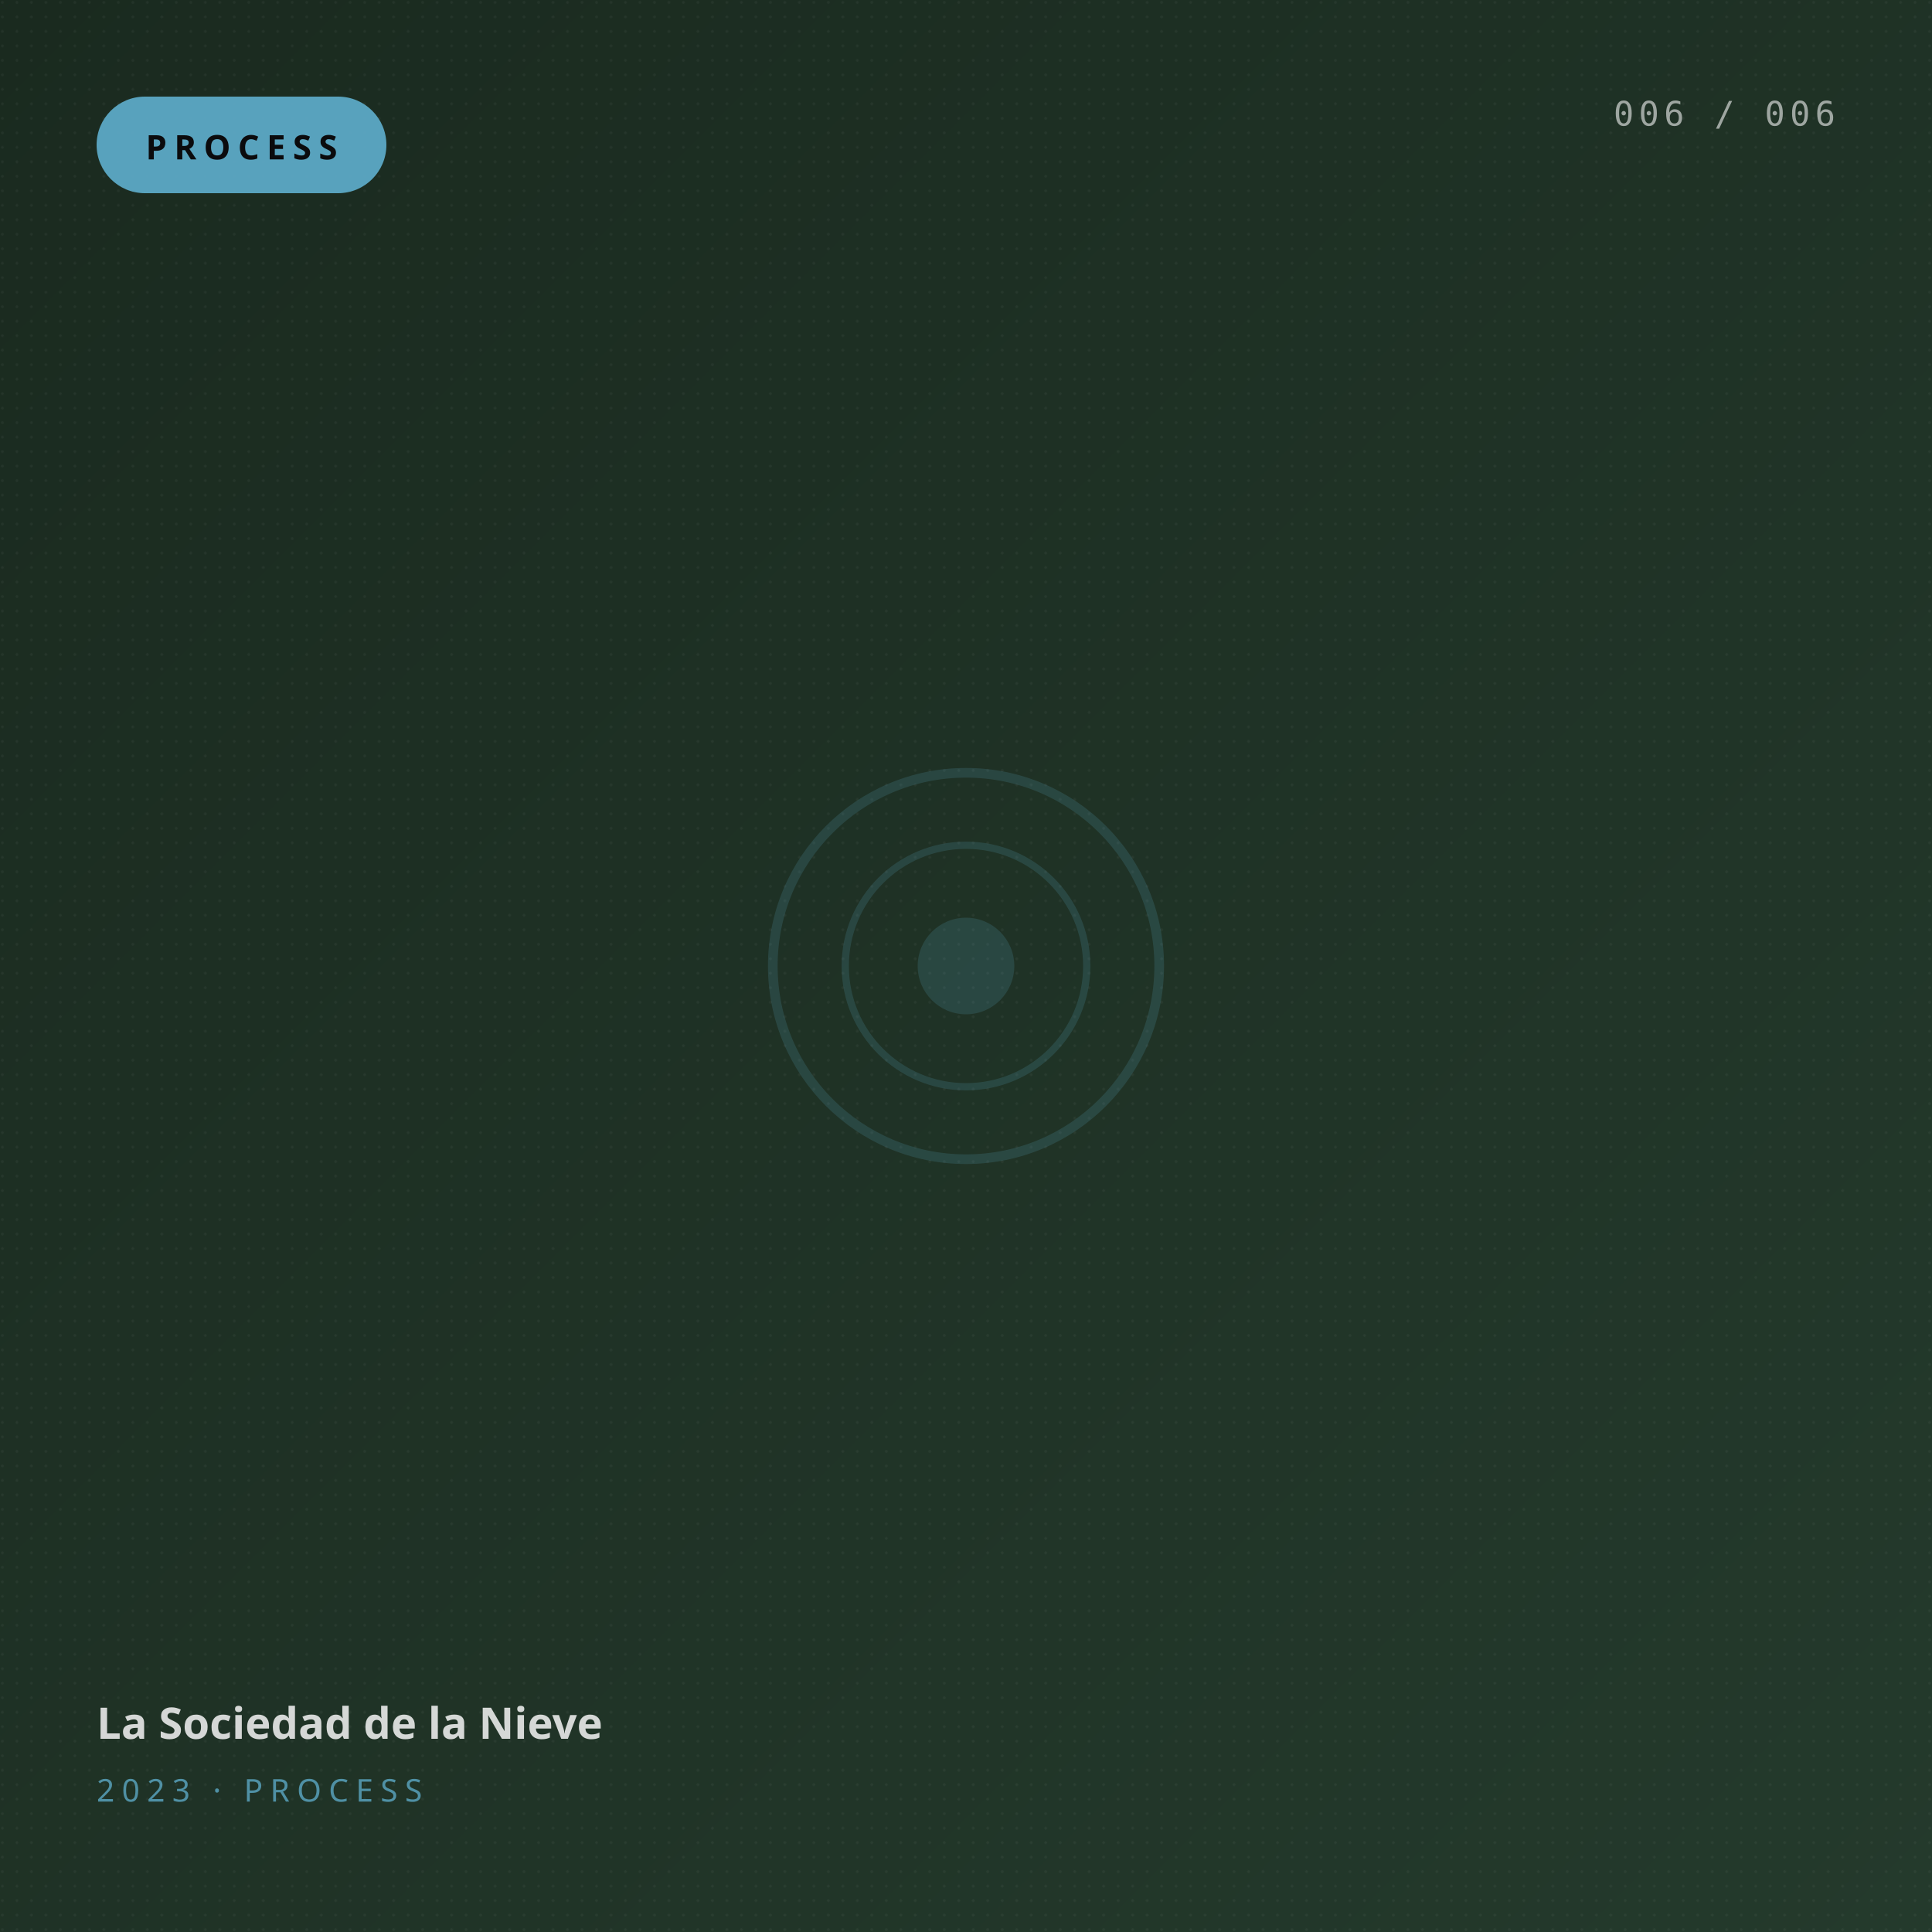
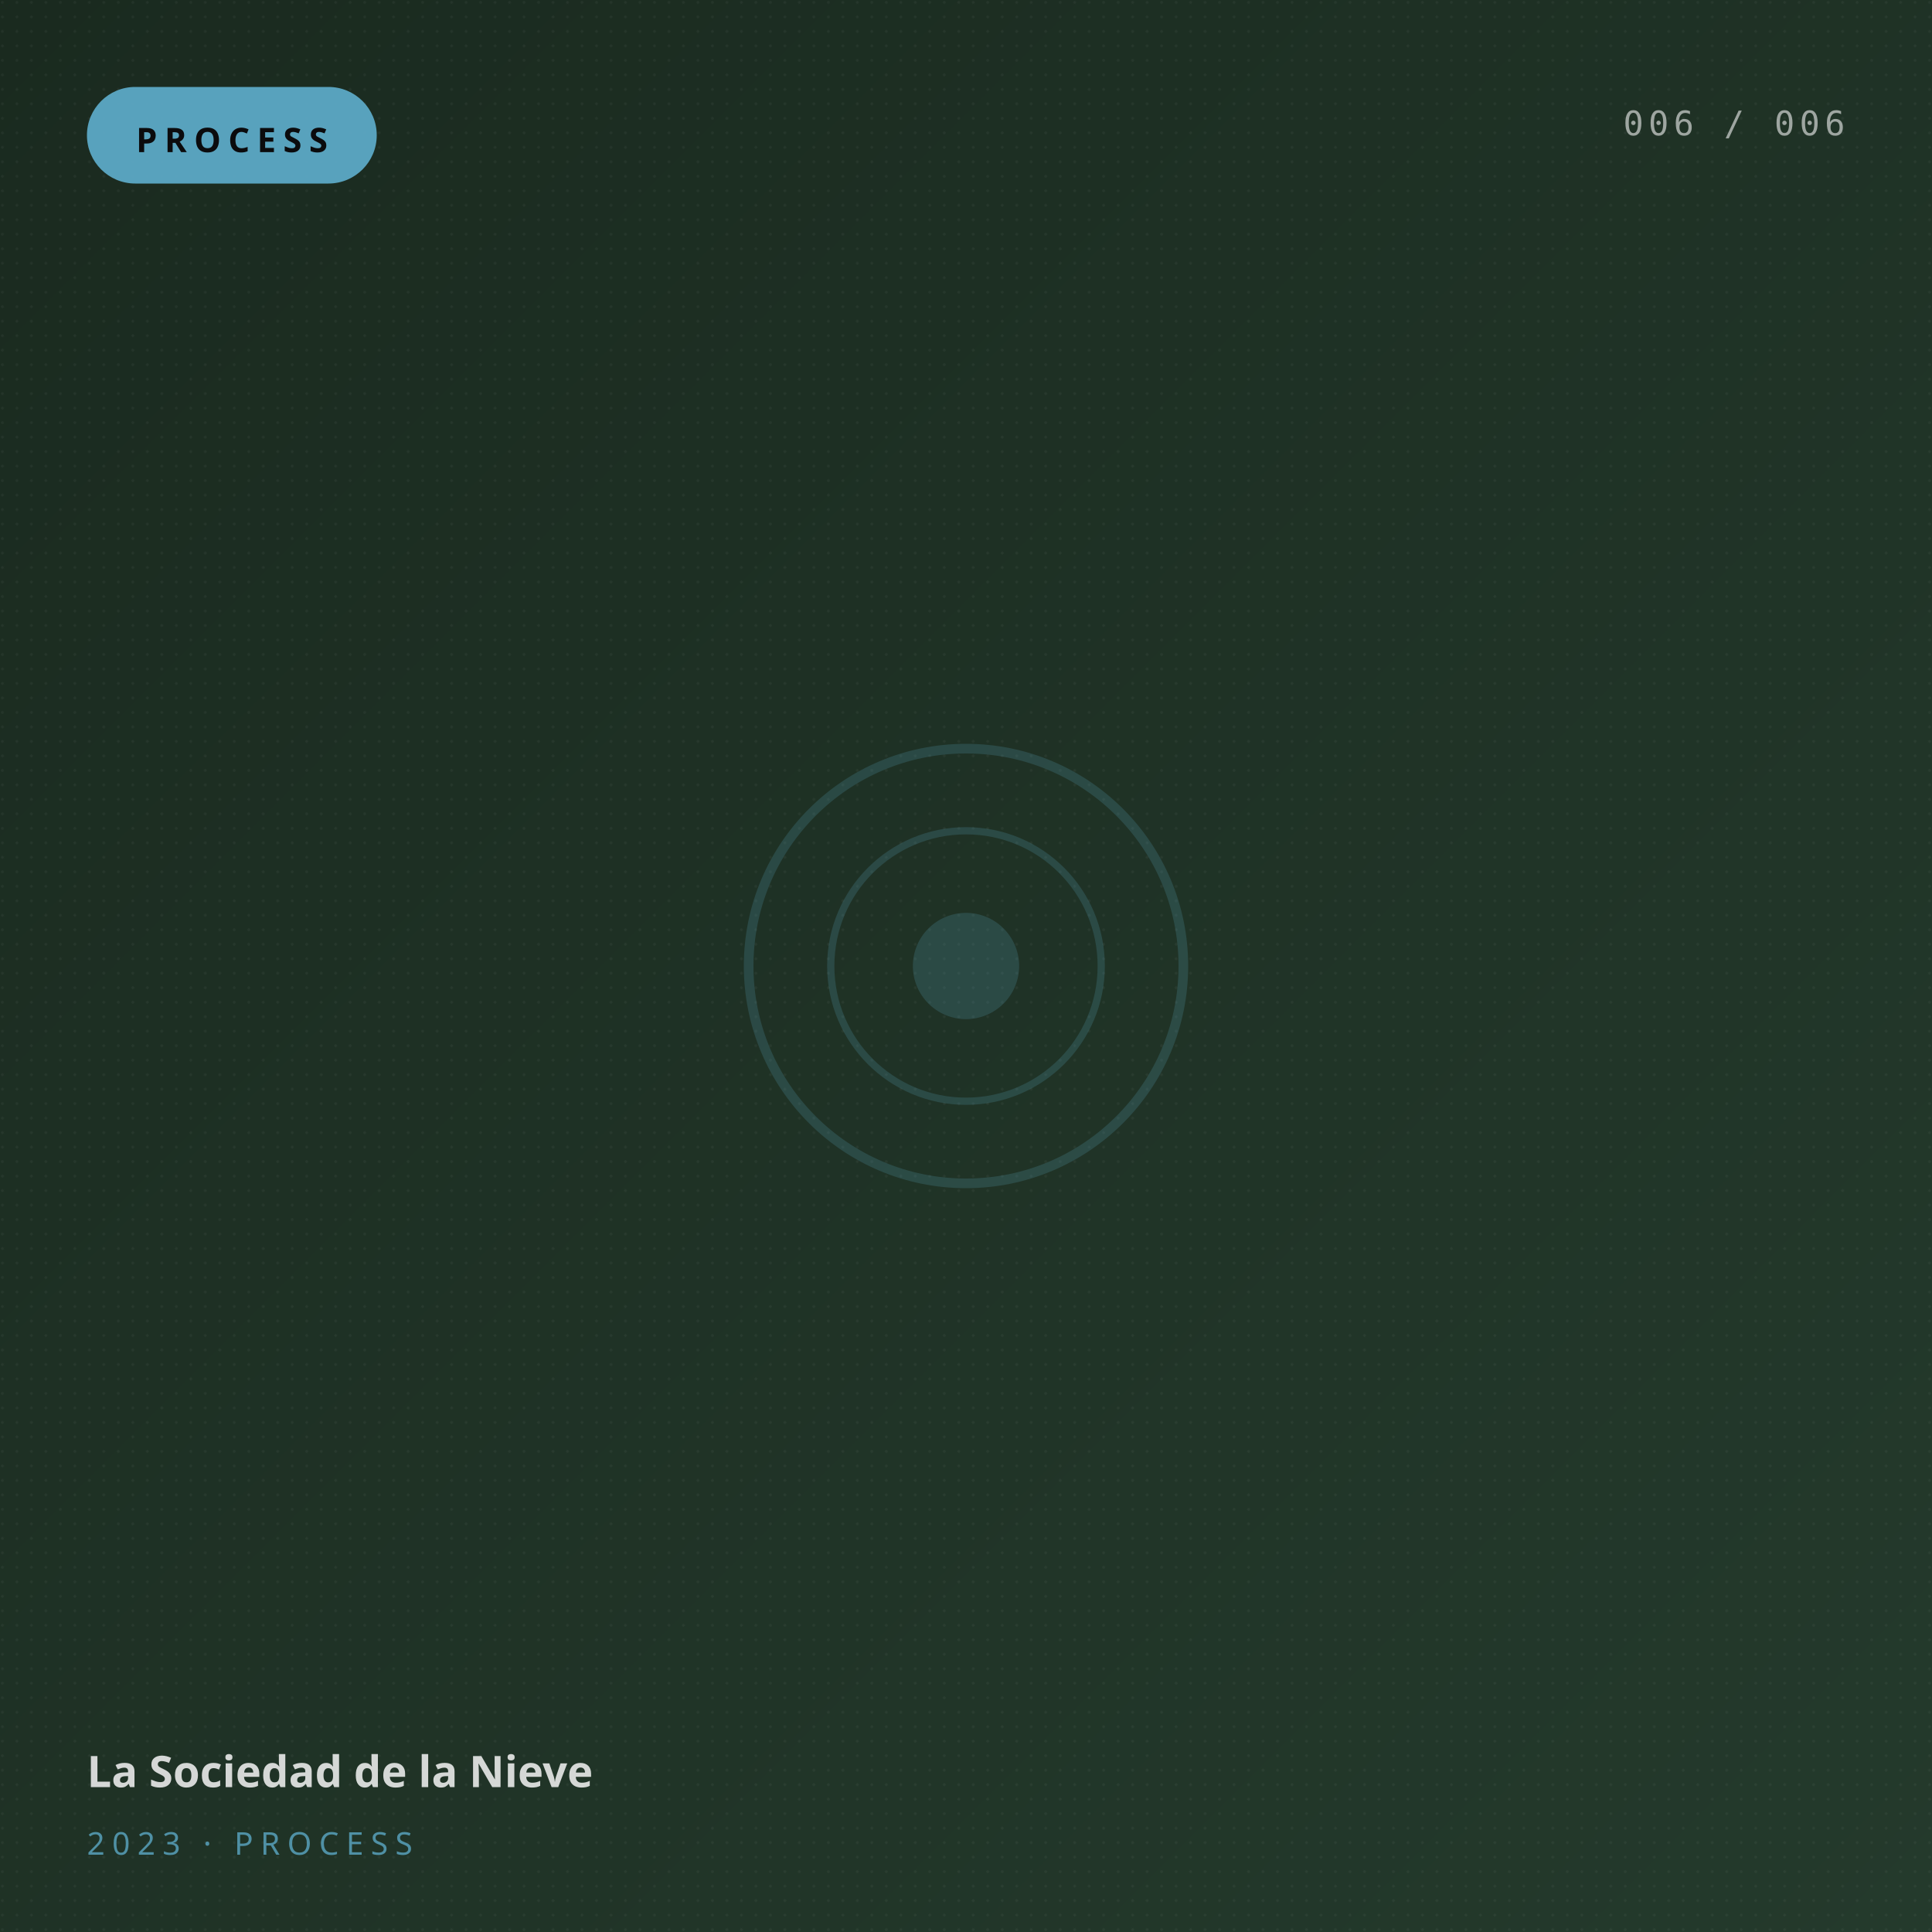
<svg xmlns="http://www.w3.org/2000/svg" viewBox="0 0 800 800" preserveAspectRatio="xMidYMid slice">
  <defs>
    <linearGradient id="p-la-sociedad-de-la-nieve-process-5" x1="0" y1="0" x2="1" y2="1">
      <stop offset="0%" stop-color="#1a2a1f" />
      <stop offset="100%" stop-color="#243a2c" />
    </linearGradient>
    <pattern id="g-la-sociedad-de-la-nieve-process-5" x="0" y="0" width="6" height="6" patternUnits="userSpaceOnUse">
      <circle cx="1" cy="1" r="0.6" fill="#ffffff" opacity="0.04" />
    </pattern>
  </defs>
  <rect width="800" height="800" fill="url(#p-la-sociedad-de-la-nieve-process-5)" />
  <rect width="800" height="800" fill="url(#g-la-sociedad-de-la-nieve-process-5)" />
-   <g transform="translate(40,40)">
+   <g transform="translate(36,36)">
    <rect x="0" y="0" width="120" height="40" rx="20" fill="#5BA8C4" opacity="0.95" />
-     <text x="60" y="26" text-anchor="middle" font-family="ui-sans-serif,system-ui" font-size="14" font-weight="700" fill="#0b0b0d" letter-spacing="3">PROCESS</text>
+     <text x="60" y="27" text-anchor="middle" font-family="ui-sans-serif,system-ui" font-size="14" font-weight="700" fill="#0b0b0d" letter-spacing="3">PROCESS</text>
  </g>
-   <g transform="translate(760,52)" opacity="0.6">
+   <g transform="translate(764, 56)" opacity="0.6">
    <text x="0" y="0" text-anchor="end" font-family="ui-monospace,monospace" font-size="14" fill="#f4f4f4" letter-spacing="2">006 / 006</text>
  </g>
-   <g transform="translate(400,400)" opacity="0.18">
-     <circle cx="0" cy="0" r="80" fill="none" stroke="#5BA8C4" stroke-width="4" />
-     <circle cx="0" cy="0" r="50" fill="none" stroke="#5BA8C4" stroke-width="3" />
-     <circle cx="0" cy="0" r="20" fill="#5BA8C4" />
+   <g transform="translate(400, 400)" opacity="0.2">
+     <circle cx="0" cy="0" r="90" fill="none" stroke="#5BA8C4" stroke-width="4" />
+     <circle cx="0" cy="0" r="56" fill="none" stroke="#5BA8C4" stroke-width="3" />
+     <circle cx="0" cy="0" r="22" fill="#5BA8C4" />
  </g>
-   <g transform="translate(40,720)">
+   <g transform="translate(36, 740)">
    <text x="0" y="0" font-family="ui-sans-serif,system-ui" font-size="18" font-weight="600" fill="#f4f4f4" opacity="0.85">La Sociedad de la Nieve</text>
-     <text x="0" y="26" font-family="ui-sans-serif,system-ui" font-size="13" font-weight="500" fill="#5BA8C4" letter-spacing="3" opacity="0.8">2023 · PROCESS</text>
+     <text x="0" y="28" font-family="ui-sans-serif,system-ui" font-size="13" font-weight="500" fill="#5BA8C4" letter-spacing="3" opacity="0.8">2023 · PROCESS</text>
  </g>
</svg>
